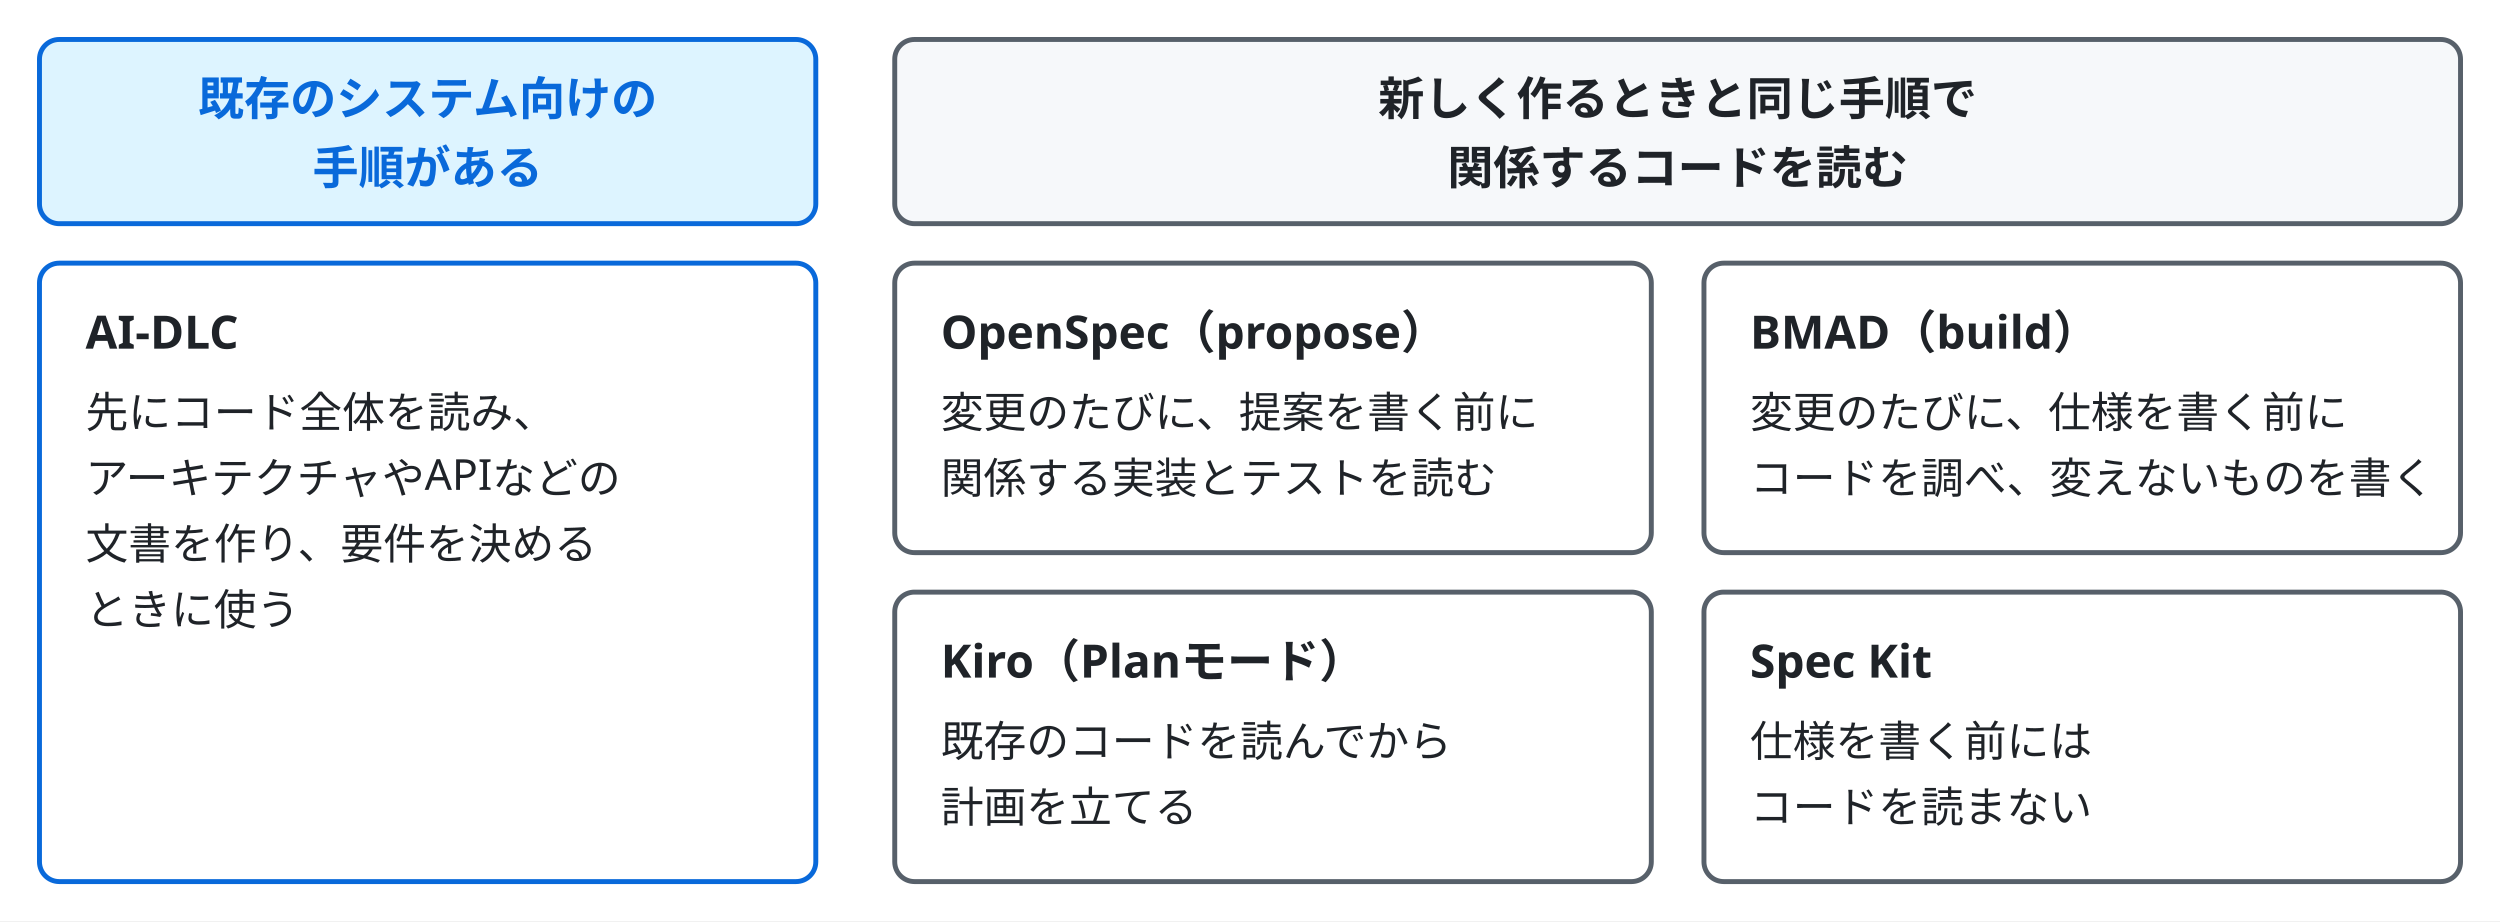
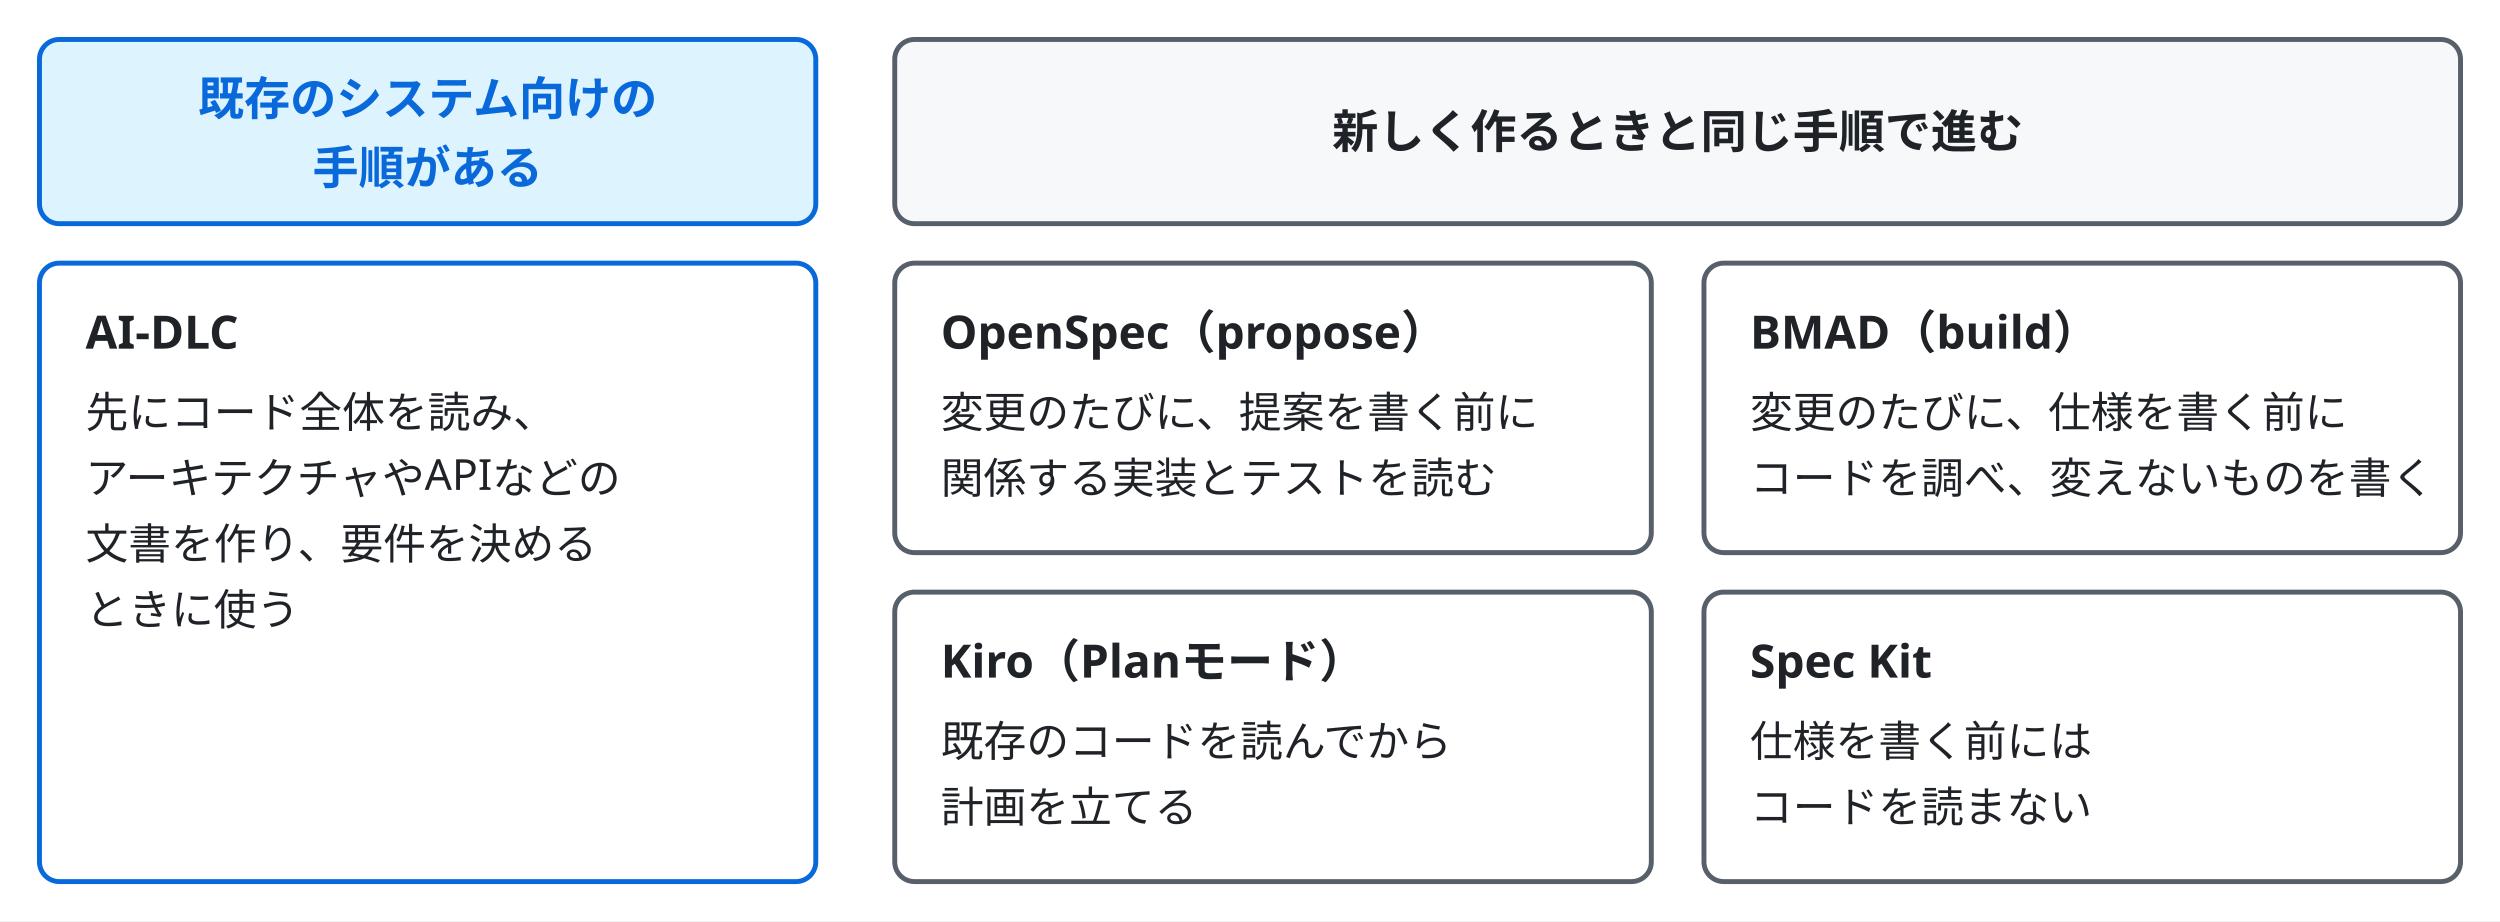
<svg xmlns="http://www.w3.org/2000/svg" viewBox="0 0 760 280" width="760" height="280" font-family="'Hiragino Sans','Noto Sans JP','Yu Gothic',Meiryo,sans-serif" font-size="14" fill="#1f2328">
  <style>
@media (prefers-color-scheme: dark) {
  [fill="#0969da"] { fill: #4493f8 }
  [fill="#1f2328"] { fill: #e6edf3 }
  [fill="#ddf4ff"] { fill: #12263f }
  [fill="#f6f8fa"] { fill: #161b22 }
  [fill="#ffffff"] { fill: #0d1117 }
  [stroke="#0969da"] { stroke: #4493f8 }
  [stroke="#57606a"] { stroke: #9198a1 }
}
</style>
  <rect width="760" height="280" fill="#ffffff" />
  <rect x="12" y="12" width="236" height="56" rx="6" fill="#ddf4ff" stroke="#0969da" stroke-width="1.5" />
  <text x="130.0" y="35" text-anchor="middle" font-size="14" font-weight="bold" fill="#0969da">既存のシステム向けの</text>
  <text x="130.0" y="56" text-anchor="middle" font-size="14" font-weight="bold" fill="#0969da">手順がある</text>
  <rect x="272" y="12" width="476" height="56" rx="6" fill="#f6f8fa" stroke="#57606a" stroke-width="1.5" />
-   <text x="510.0" y="35" text-anchor="middle" font-size="14" font-weight="bold" fill="#1f2328">新しく作るときと同じ手順で</text>
-   <text x="510.0" y="56" text-anchor="middle" font-size="14" font-weight="bold" fill="#1f2328">関係するコードを読む</text>
+   <text x="510.0" y="45" text-anchor="middle" font-size="14" font-weight="bold" fill="#1f2328">新しく作るときと同じ手順で進む</text>
  <rect x="12" y="80" width="236" height="188" rx="6" fill="#ffffff" stroke="#0969da" stroke-width="1.5" />
  <text x="26" y="106" font-size="14" font-weight="bold">AI-DLC</text>
  <text x="26" y="130" font-size="13">先にコード全体を読み、</text>
  <text x="26" y="150" font-size="13">アーキテクチャやAPIなどの</text>
  <text x="26" y="170" font-size="13">文書を作り、要件を決める</text>
  <text x="26" y="190" font-size="13">ときに使う</text>
  <rect x="272" y="80" width="230" height="88" rx="6" fill="#ffffff" stroke="#57606a" stroke-width="1.5" />
  <text x="286" y="106" font-size="14" font-weight="bold">OpenSpec（propose）</text>
  <text x="286" y="130" font-size="13">変更のたびに、提案を書く前に</text>
  <text x="286" y="150" font-size="13">関係する実装とテストを読む</text>
  <rect x="518" y="80" width="230" height="88" rx="6" fill="#ffffff" stroke="#57606a" stroke-width="1.5" />
  <text x="532" y="106" font-size="14" font-weight="bold">BMAD（build）</text>
  <text x="532" y="130" font-size="13">変更のたびに、仕様を書く前に</text>
  <text x="532" y="150" font-size="13">コードを調べ、変えないものを書く</text>
  <rect x="272" y="180" width="230" height="88" rx="6" fill="#ffffff" stroke="#57606a" stroke-width="1.5" />
  <text x="286" y="206" font-size="14" font-weight="bold">Kiro（Planモード）</text>
  <text x="286" y="230" font-size="13">既存のコードを読んでから</text>
  <text x="286" y="250" font-size="13">計画を立てる</text>
  <rect x="518" y="180" width="230" height="88" rx="6" fill="#ffffff" stroke="#57606a" stroke-width="1.5" />
  <text x="532" y="206" font-size="14" font-weight="bold">Spec Kit</text>
  <text x="532" y="230" font-size="13">仕様を書く前には</text>
  <text x="532" y="250" font-size="13">コードを読まない</text>
</svg>
